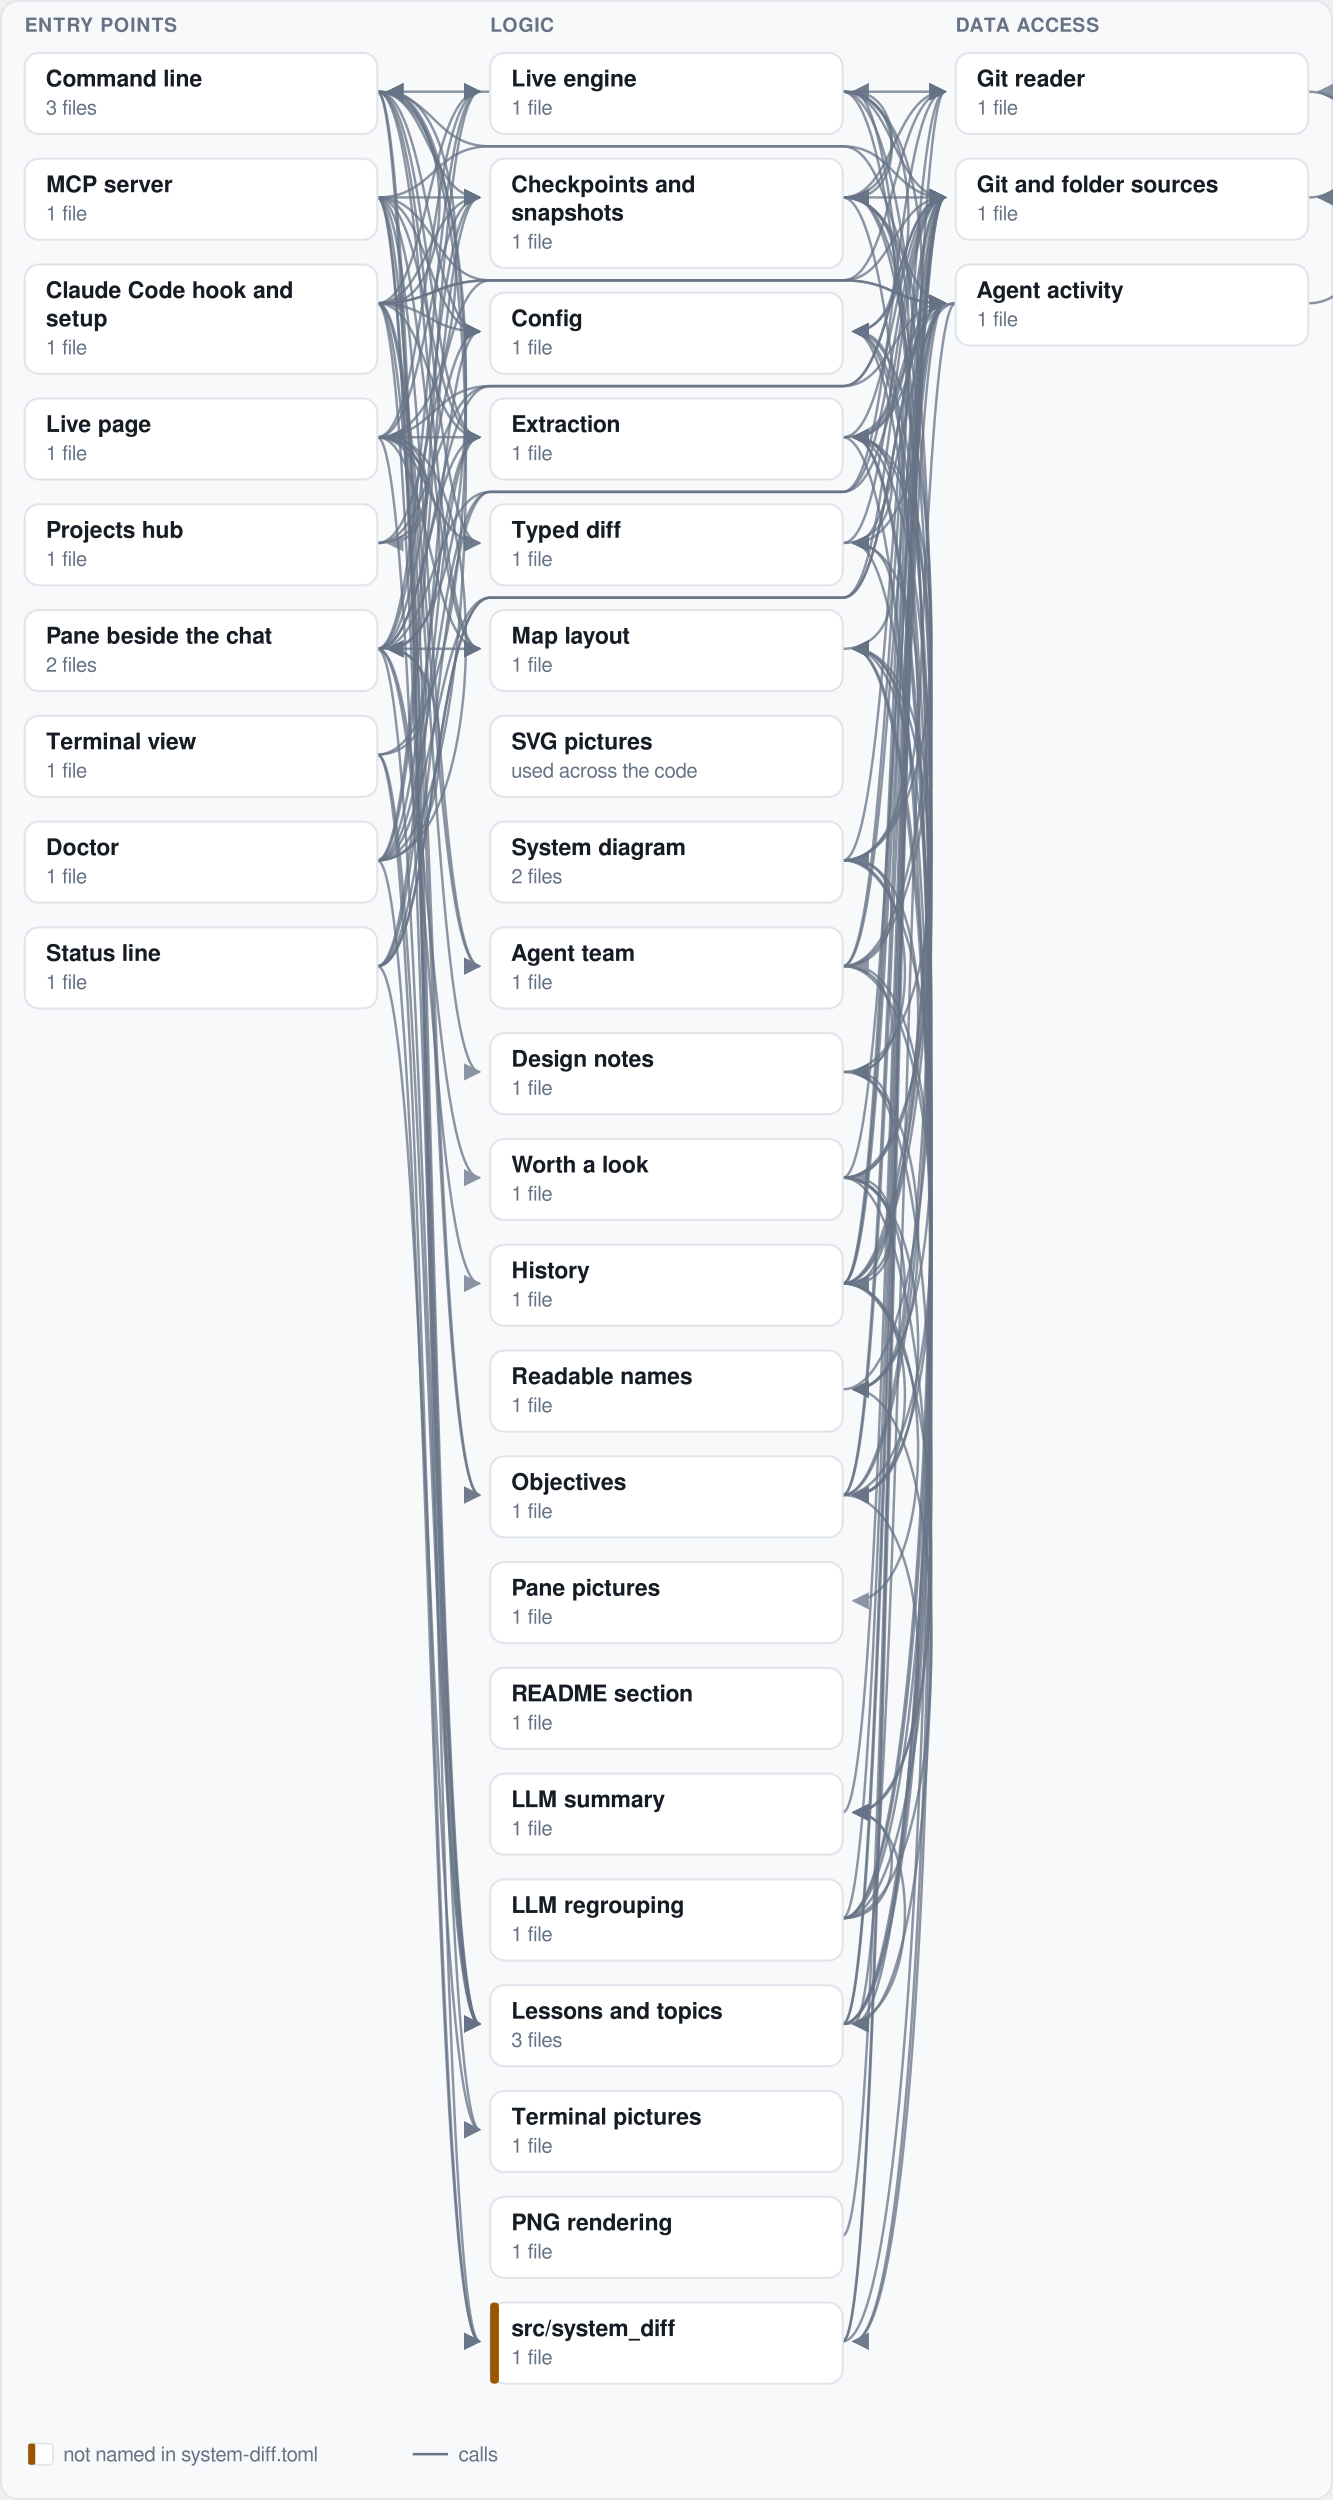
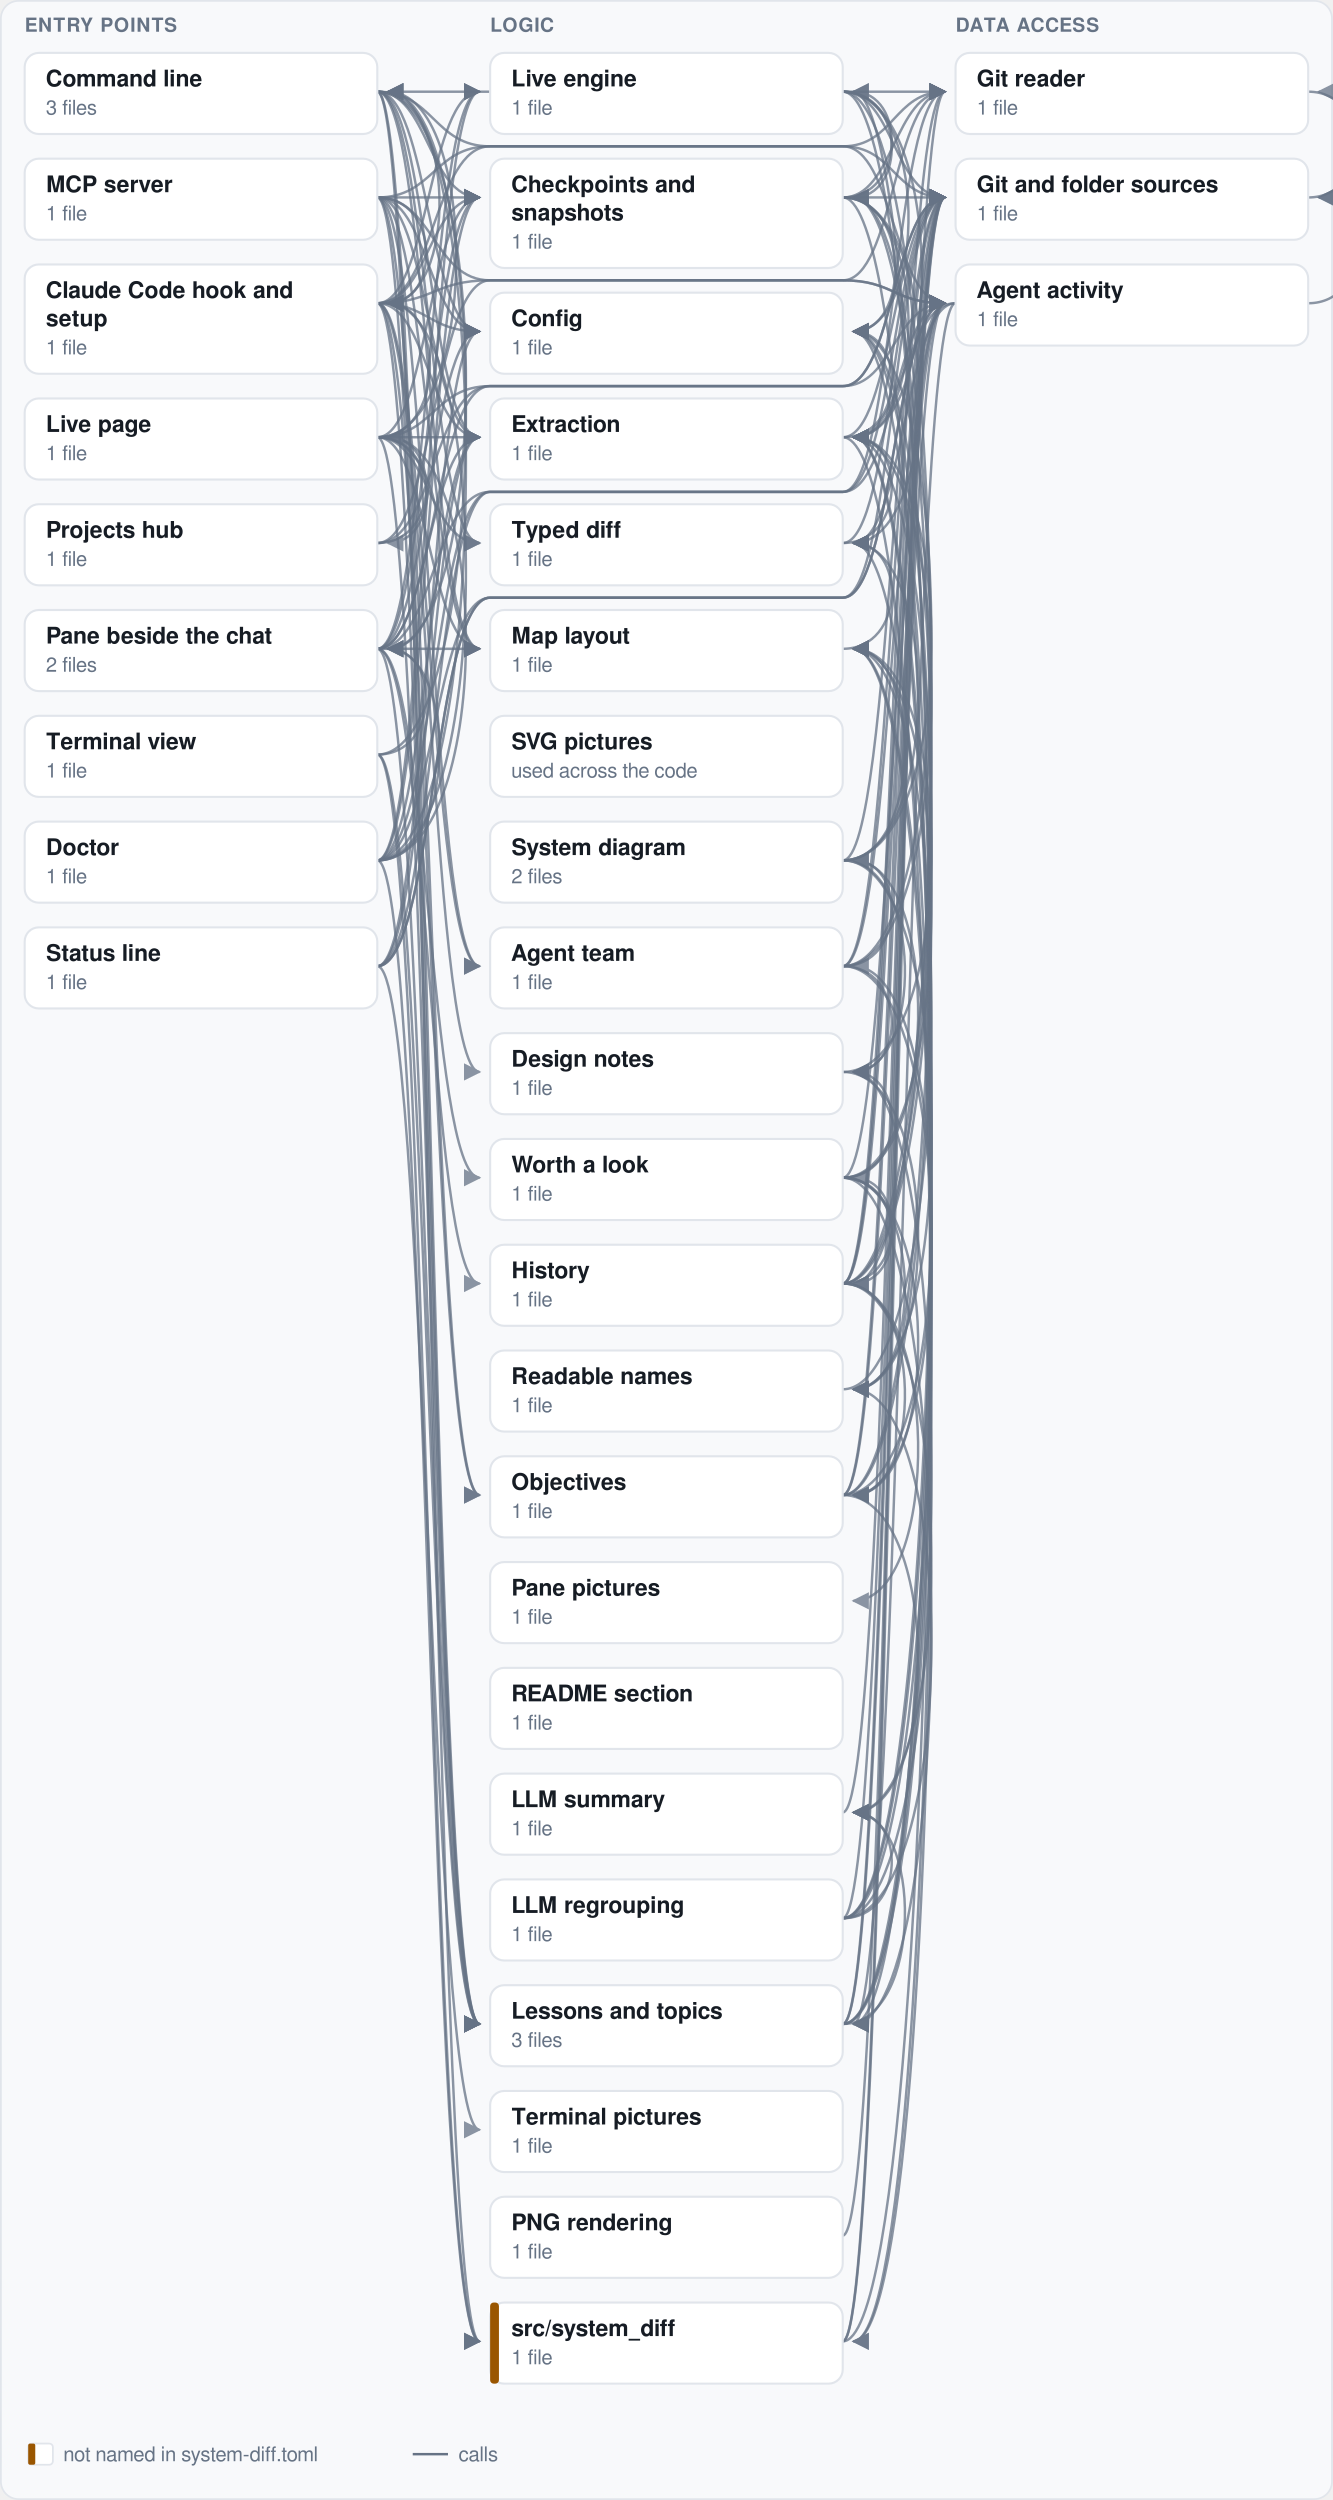
<svg xmlns="http://www.w3.org/2000/svg" width="756" height="1418" viewBox="0 0 756 1418" role="img" aria-label="System map">
  <style>
text { font-family: 'Segoe UI', FreeSans, 'Helvetica Neue', Arial, sans-serif; }
.bg { fill: #f8f9fb; stroke: #e1e5eb; }
.col { font-size: 11px; font-weight: 600; letter-spacing: .05em; fill: #667385; }
.bn .box { fill: #ffffff; stroke: #e1e5eb; stroke-width: 1.2; }
.bn.t-store .box { fill: #e8f0fc; }
.bn.legacy .box { fill: #f8f9fb; stroke: #c3cad4; stroke-dasharray: 5 4; }
.bn.legacy .bn-t { fill: #3b4655; }
.bn .band { fill: #1f5fbf; }
.bn.undeclared .band { fill: #9a5600; }
.bn.s-added .box { stroke: #157347; stroke-width: 1.8; } .bn.s-added .band { fill: #157347; }
.bn.s-changed .box { stroke: #9a5600; stroke-width: 1.8; } .bn.s-changed .band { fill: #9a5600; }
.bn.s-removed .box { stroke: #c4321c; stroke-dasharray: 5 4; fill: #fdecea; } .bn.s-removed .band { fill: #c4321c; }
.bn-t { font-size: 13px; font-weight: 600; fill: #161c24; }
.bn-s { font-size: 11.5px; fill: #667385; }
.bn-p { font-size: 11.5px; fill: #3b4655; } .bn-p.code { font-family: Consolas, Inconsolata, 'DejaVu Sans Mono', monospace; } .bn-p.more { fill: #667385; }
.bn-p.s-added { fill: #157347; font-weight: 600; } .bn-p.s-changed { fill: #9a5600; font-weight: 600; }
.bn-p.s-removed { fill: #c4321c; text-decoration: line-through; }
.be { fill: none; stroke: #667385; stroke-width: 1.4; opacity: .75; }
.be.k-data { stroke: #1f5fbf; } .be.k-network { stroke: #9a5600; stroke-dasharray: 6 4; }
.be.s-added { stroke: #157347; stroke-width: 2.2; opacity: 1; }
.be.s-removed { stroke: #c4321c; stroke-dasharray: 5 4; opacity: 1; }
.ar { fill: #667385; } .ar.k-data { fill: #1f5fbf; } .ar.k-network { fill: #9a5600; }
.ar.s-added { fill: #157347; } .ar.s-removed { fill: #c4321c; } .ar.k-person { fill: #1f5fbf; }
.halo { paint-order: stroke; stroke: #f8f9fb; stroke-width: 4px; stroke-linejoin: round; }
.lg { font-size: 11.5px; fill: #667385; }
.lg.s-added { fill: #157347; font-weight: 600; } .lg.s-changed { fill: #9a5600; font-weight: 600; }
.lg.s-removed { fill: #c4321c; font-weight: 600; }
.foot { font-size: 11.5px; fill: #3b4655; }
.st .box { fill: #ffffff; stroke: #e1e5eb; stroke-width: 1.4; }
.st.hi .box { fill: #e8f0fc; stroke: #1f5fbf; }
.st-w { font-size: 13px; font-weight: 600; fill: #161c24; }
.fl { fill: none; stroke: #667385; stroke-width: 1.4; } .fl.loop { stroke-dasharray: 4 4; }
.fl.gate { stroke: #1f5fbf; stroke-dasharray: 2 4; opacity: .7; }
.fl-note { font-size: 11.5px; fill: #667385; }
.gate .box { fill: #e8f0fc; stroke: #1f5fbf; } .gate text { font-size: 12.5px; font-weight: 600; fill: #1f5fbf; }
.exit { font-size: 12.5px; font-weight: 600; fill: #161c24; }
.lane .box { fill: #ffffff; stroke: #e1e5eb; stroke-width: 1.2; }
.lane.person .box { fill: #e8f0fc; stroke: #1f5fbf; }
.life { stroke: #c9d0da; stroke-width: 1.2; stroke-dasharray: 3 4; }
.msg { fill: none; stroke: #667385; stroke-width: 1.4; }
.msg.frame { stroke: #1f5fbf; stroke-dasharray: 5 4; } .msg.person { stroke: #1f5fbf; stroke-width: 2; }
.msg-t { font-size: 11.5px; fill: #3b4655; } .msg-t.frame { fill: #1f5fbf; } .msg-t.person { fill: #1f5fbf; font-weight: 600; }
.num circle { fill: #667385; } .num.person circle { fill: #1f5fbf; }
.num text { fill: #ffffff; font-size: 10px; font-weight: 700; }
.note .box { fill: #fff3dd; stroke: #e9c98f; } .note text { font-size: 11.5px; fill: #9a5600; }
</style>
  <defs>
    <marker id="ar-call-same" class="ar k-call s-same" viewBox="0 0 10 10" refX="9" refY="5" markerWidth="7" markerHeight="7" orient="auto-start-reverse">
      <path d="M0,0 L10,5 L0,10 z" />
    </marker>
  </defs>
  <rect class="bg" x="0.5" y="0.5" width="755" height="1417" rx="10" />
  <text class="col" x="14" y="18">ENTRY POINTS</text>
  <text class="col" x="278" y="18">LOGIC</text>
  <text class="col" x="542" y="18">DATA ACCESS</text>
  <path class="be k-call s-same" d="M542,172 C513,172 513,308 484,308" marker-end="url(#ar-call-same)" />
  <path class="be k-call s-same" d="M542,172 C513,172 513,248 484,248" marker-end="url(#ar-call-same)" />
  <path class="be k-call s-same" d="M542,172 C513,172 513,1148 484,1148" marker-end="url(#ar-call-same)" />
  <path class="be k-call s-same" d="M742,172 C778,172 778,112 748,112" marker-end="url(#ar-call-same)" />
+   <path class="be k-call s-same" d="M214,172 C243,172 243,52 272,52" marker-end="url(#ar-call-same)" />
+   <path class="be k-call s-same" d="M214,172 C243,172 243,848 272,848" marker-end="url(#ar-call-same)" />
  <path class="be k-call s-same" d="M214,172 C246,172 246,159 278,159 L478,159 C507,159 507,172 536,172" marker-end="url(#ar-call-same)" />
  <path class="be k-call s-same" d="M214,172 C243,172 243,548 272,548" marker-end="url(#ar-call-same)" />
  <path class="be k-call s-same" d="M214,172 C243,172 243,112 272,112" marker-end="url(#ar-call-same)" />
  <path class="be k-call s-same" d="M214,172 C243,172 243,188 272,188" marker-end="url(#ar-call-same)" />
  <path class="be k-call s-same" d="M214,172 C243,172 243,608 272,608" marker-end="url(#ar-call-same)" />
  <path class="be k-call s-same" d="M214,172 C243,172 243,248 272,248" marker-end="url(#ar-call-same)" />
+   <path class="be k-call s-same" d="M214,172 C246,172 246,83 278,83 L478,83 C507,83 507,52 536,52" marker-end="url(#ar-call-same)" />
  <path class="be k-call s-same" d="M214,172 C243,172 243,1148 272,1148" marker-end="url(#ar-call-same)" />
-   <path class="be k-call s-same" d="M214,172 C243,172 243,52 272,52" marker-end="url(#ar-call-same)" />
-   <path class="be k-call s-same" d="M214,172 C243,172 243,848 272,848" marker-end="url(#ar-call-same)" />
-   <path class="be k-call s-same" d="M214,172 C246,172 246,159 278,159 L478,159 C507,159 507,112 536,112" marker-end="url(#ar-call-same)" />
  <path class="be k-call s-same" d="M478,548 C514,548 514,488 484,488" marker-end="url(#ar-call-same)" />
  <path class="be k-call s-same" d="M478,548 C507,548 507,172 536,172" marker-end="url(#ar-call-same)" />
  <path class="be k-call s-same" d="M478,548 C544,548 544,188 484,188" marker-end="url(#ar-call-same)" />
  <path class="be k-call s-same" d="M478,548 C514,548 514,608 484,608" marker-end="url(#ar-call-same)" />
  <path class="be k-call s-same" d="M478,548 C544,548 544,248 484,248" marker-end="url(#ar-call-same)" />
  <path class="be k-call s-same" d="M478,548 C544,548 544,848 484,848" marker-end="url(#ar-call-same)" />
  <path class="be k-call s-same" d="M478,548 C507,548 507,112 536,112" marker-end="url(#ar-call-same)" />
  <path class="be k-call s-same" d="M478,488 C524,488 524,608 484,608" marker-end="url(#ar-call-same)" />
  <path class="be k-call s-same" d="M478,488 C524,488 524,368 484,368" marker-end="url(#ar-call-same)" />
  <path class="be k-call s-same" d="M478,488 C534,488 534,308 484,308" marker-end="url(#ar-call-same)" />
  <path class="be k-call s-same" d="M478,488 C544,488 544,248 484,248" marker-end="url(#ar-call-same)" />
  <path class="be k-call s-same" d="M478,488 C544,488 544,788 484,788" marker-end="url(#ar-call-same)" />
  <path class="be k-call s-same" d="M478,488 C507,488 507,112 536,112" marker-end="url(#ar-call-same)" />
+   <path class="be k-call s-same" d="M214,52 C260,52 260,172 220,172" marker-end="url(#ar-call-same)" />
  <path class="be k-call s-same" d="M214,52 C280,52 280,368 220,368" marker-end="url(#ar-call-same)" />
-   <path class="be k-call s-same" d="M214,52 C260,52 260,172 220,172" marker-end="url(#ar-call-same)" />
  <path class="be k-call s-same" d="M214,52 C243,52 243,188 272,188" marker-end="url(#ar-call-same)" />
  <path class="be k-call s-same" d="M214,52 C243,52 243,248 272,248" marker-end="url(#ar-call-same)" />
  <path class="be k-call s-same" d="M214,52 C243,52 243,368 272,368" marker-end="url(#ar-call-same)" />
  <path class="be k-call s-same" d="M214,52 C243,52 243,1148 272,1148" marker-end="url(#ar-call-same)" />
  <path class="be k-call s-same" d="M214,52 C243,52 243,1328 272,1328" marker-end="url(#ar-call-same)" />
  <path class="be k-call s-same" d="M214,52 C246,52 246,83 278,83 L478,83 C507,83 507,172 536,172" marker-end="url(#ar-call-same)" />
  <path class="be k-call s-same" d="M214,52 C243,52 243,112 272,112" marker-end="url(#ar-call-same)" />
  <path class="be k-call s-same" d="M214,52 C243,52 243,308 272,308" marker-end="url(#ar-call-same)" />
  <path class="be k-call s-same" d="M478,112 C526.7,112 526.7,248 484,248" marker-end="url(#ar-call-same)" />
  <path class="be k-call s-same" d="M478,112 C516.7,112 516.7,188 484,188" marker-end="url(#ar-call-same)" />
  <path class="be k-call s-same" d="M478,112 C536.7,112 536.7,308 484,308" marker-end="url(#ar-call-same)" />
  <path class="be k-call s-same" d="M478,112 C507,112 507,52 536,52" marker-end="url(#ar-call-same)" />
  <path class="be k-call s-same" d="M478,112 C514,112 514,52 484,52" marker-end="url(#ar-call-same)" />
  <path class="be k-call s-same" d="M478,112 C507,112 507,112 536,112" marker-end="url(#ar-call-same)" />
  <path class="be k-call s-same" d="M478,112 C544,112 544,1328 484,1328" marker-end="url(#ar-call-same)" />
  <path class="be k-call s-same" d="M478,608 C544,608 544,368 484,368" marker-end="url(#ar-call-same)" />
  <path class="be k-call s-same" d="M478,608 C534,608 534,788 484,788" marker-end="url(#ar-call-same)" />
  <path class="be k-call s-same" d="M478,308 C507,308 507,112 536,112" marker-end="url(#ar-call-same)" />
  <path class="be k-call s-same" d="M478,308 C514,308 514,248 484,248" marker-end="url(#ar-call-same)" />
  <path class="be k-call s-same" d="M214,488 C246,488 246,279 278,279 L478,279 C507,279 507,112 536,112" marker-end="url(#ar-call-same)" />
+   <path class="be k-call s-same" d="M214,488 C243,488 243,52 272,52" marker-end="url(#ar-call-same)" />
  <path class="be k-call s-same" d="M214,488 C246,488 246,339 278,339 L478,339 C507,339 507,172 536,172" marker-end="url(#ar-call-same)" />
+   <path class="be k-call s-same" d="M214,488 C280,488 280,172 220,172" marker-end="url(#ar-call-same)" />
  <path class="be k-call s-same" d="M214,488 C280,488 280,52 220,52" marker-end="url(#ar-call-same)" />
  <path class="be k-call s-same" d="M214,488 C243,488 243,112 272,112" marker-end="url(#ar-call-same)" />
  <path class="be k-call s-same" d="M214,488 C243,488 243,248 272,248" marker-end="url(#ar-call-same)" />
-   <path class="be k-call s-same" d="M214,488 C243,488 243,52 272,52" marker-end="url(#ar-call-same)" />
  <path class="be k-call s-same" d="M214,488 C260,488 260,368 220,368" marker-end="url(#ar-call-same)" />
  <path class="be k-call s-same" d="M214,488 C243,488 243,1328 272,1328" marker-end="url(#ar-call-same)" />
  <path class="be k-call s-same" d="M214,488 C280,488 280,248 220,248" marker-end="url(#ar-call-same)" />
  <path class="be k-call s-same" d="M478,248 C514,248 514,188 484,188" marker-end="url(#ar-call-same)" />
  <path class="be k-call s-same" d="M478,248 C507,248 507,112 536,112" marker-end="url(#ar-call-same)" />
  <path class="be k-call s-same" d="M478,248 C544,248 544,1328 484,1328" marker-end="url(#ar-call-same)" />
  <path class="be k-call s-same" d="M742,52 C778,52 778,112 748,112" marker-end="url(#ar-call-same)" />
  <path class="be k-call s-same" d="M478,368 C514,368 514,308 484,308" marker-end="url(#ar-call-same)" />
  <path class="be k-call s-same" d="M478,728 C514,728 514,668 484,668" marker-end="url(#ar-call-same)" />
  <path class="be k-call s-same" d="M478,728 C507,728 507,172 536,172" marker-end="url(#ar-call-same)" />
  <path class="be k-call s-same" d="M478,728 C544,728 544,248 484,248" marker-end="url(#ar-call-same)" />
  <path class="be k-call s-same" d="M478,728 C507,728 507,112 536,112" marker-end="url(#ar-call-same)" />
  <path class="be k-call s-same" d="M478,728 C534,728 534,908 484,908" marker-end="url(#ar-call-same)" />
  <path class="be k-call s-same" d="M478,728 C507,728 507,52 536,52" marker-end="url(#ar-call-same)" />
  <path class="be k-call s-same" d="M478,728 C544,728 544,1028 484,1028" marker-end="url(#ar-call-same)" />
  <path class="be k-call s-same" d="M478,728 C524,728 524,848 484,848" marker-end="url(#ar-call-same)" />
  <path class="be k-call s-same" d="M478,728 C544,728 544,112 484,112" marker-end="url(#ar-call-same)" />
  <path class="be k-call s-same" d="M478,728 C544,728 544,188 484,188" marker-end="url(#ar-call-same)" />
  <path class="be k-call s-same" d="M214,308 C246,308 246,159 278,159 L478,159 C507,159 507,52 536,52" marker-end="url(#ar-call-same)" />
  <path class="be k-call s-same" d="M214,308 C246,308 246,219 278,219 L478,219 C507,219 507,112 536,112" marker-end="url(#ar-call-same)" />
  <path class="be k-call s-same" d="M214,308 C250,308 250,248 220,248" marker-end="url(#ar-call-same)" />
  <path class="be k-call s-same" d="M478,668 C507,668 507,172 536,172" marker-end="url(#ar-call-same)" />
  <path class="be k-call s-same" d="M478,668 C534,668 534,488 484,488" marker-end="url(#ar-call-same)" />
  <path class="be k-call s-same" d="M478,668 C514,668 514,608 484,608" marker-end="url(#ar-call-same)" />
  <path class="be k-call s-same" d="M478,668 C544,668 544,368 484,368" marker-end="url(#ar-call-same)" />
  <path class="be k-call s-same" d="M478,668 C514,668 514,728 484,728" marker-end="url(#ar-call-same)" />
  <path class="be k-call s-same" d="M478,668 C544,668 544,1148 484,1148" marker-end="url(#ar-call-same)" />
  <path class="be k-call s-same" d="M478,668 C524,668 524,788 484,788" marker-end="url(#ar-call-same)" />
  <path class="be k-call s-same" d="M478,668 C534,668 534,848 484,848" marker-end="url(#ar-call-same)" />
  <path class="be k-call s-same" d="M478,1148 C507,1148 507,172 536,172" marker-end="url(#ar-call-same)" />
  <path class="be k-call s-same" d="M478,1148 C544,1148 544,308 484,308" marker-end="url(#ar-call-same)" />
  <path class="be k-call s-same" d="M478,1148 C544,1148 544,248 484,248" marker-end="url(#ar-call-same)" />
  <path class="be k-call s-same" d="M478,1148 C544,1148 544,368 484,368" marker-end="url(#ar-call-same)" />
  <path class="be k-call s-same" d="M478,1148 C524,1148 524,1028 484,1028" marker-end="url(#ar-call-same)" />
  <path class="be k-call s-same" d="M478,1148 C507,1148 507,112 536,112" marker-end="url(#ar-call-same)" />
  <path class="be k-call s-same" d="M478,52 C507,52 507,52 536,52" marker-end="url(#ar-call-same)" />
  <path class="be k-call s-same" d="M478,52 C514,52 514,112 484,112" marker-end="url(#ar-call-same)" />
  <path class="be k-call s-same" d="M478,52 C507,52 507,112 536,112" marker-end="url(#ar-call-same)" />
  <path class="be k-call s-same" d="M278,52 C249,52 249,52 220,52" marker-end="url(#ar-call-same)" />
  <path class="be k-call s-same" d="M478,52 C526.7,52 526.7,188 484,188" marker-end="url(#ar-call-same)" />
  <path class="be k-call s-same" d="M478,52 C536.7,52 536.7,248 484,248" marker-end="url(#ar-call-same)" />
  <path class="be k-call s-same" d="M478,52 C544,52 544,728 484,728" marker-end="url(#ar-call-same)" />
  <path class="be k-call s-same" d="M478,52 C544,52 544,1148 484,1148" marker-end="url(#ar-call-same)" />
  <path class="be k-call s-same" d="M214,112 C243,112 243,248 272,248" marker-end="url(#ar-call-same)" />
  <path class="be k-call s-same" d="M214,112 C243,112 243,848 272,848" marker-end="url(#ar-call-same)" />
  <path class="be k-call s-same" d="M214,112 C246,112 246,159 278,159 L478,159 C507,159 507,172 536,172" marker-end="url(#ar-call-same)" />
+   <path class="be k-call s-same" d="M214,112 C250,112 250,172 220,172" marker-end="url(#ar-call-same)" />
  <path class="be k-call s-same" d="M214,112 C243,112 243,548 272,548" marker-end="url(#ar-call-same)" />
  <path class="be k-call s-same" d="M214,112 C243,112 243,112 272,112" marker-end="url(#ar-call-same)" />
  <path class="be k-call s-same" d="M214,112 C243,112 243,188 272,188" marker-end="url(#ar-call-same)" />
  <path class="be k-call s-same" d="M214,112 C243,112 243,368 272,368" marker-end="url(#ar-call-same)" />
  <path class="be k-call s-same" d="M214,112 C243,112 243,1148 272,1148" marker-end="url(#ar-call-same)" />
  <path class="be k-call s-same" d="M214,112 C246,112 246,83 278,83 L478,83 C507,83 507,112 536,112" marker-end="url(#ar-call-same)" />
-   <path class="be k-call s-same" d="M214,112 C243,112 243,1208 272,1208" marker-end="url(#ar-call-same)" />
  <path class="be k-call s-same" d="M478,788 C544,788 544,368 484,368" marker-end="url(#ar-call-same)" />
  <path class="be k-call s-same" d="M478,1028 C507,1028 507,112 536,112" marker-end="url(#ar-call-same)" />
  <path class="be k-call s-same" d="M478,848 C507,848 507,172 536,172" marker-end="url(#ar-call-same)" />
  <path class="be k-call s-same" d="M478,848 C544,848 544,548 484,548" marker-end="url(#ar-call-same)" />
  <path class="be k-call s-same" d="M478,848 C544,848 544,112 484,112" marker-end="url(#ar-call-same)" />
  <path class="be k-call s-same" d="M478,848 C544,848 544,188 484,188" marker-end="url(#ar-call-same)" />
  <path class="be k-call s-same" d="M478,848 C534,848 534,1028 484,1028" marker-end="url(#ar-call-same)" />
  <path class="be k-call s-same" d="M478,848 C507,848 507,112 536,112" marker-end="url(#ar-call-same)" />
  <path class="be k-call s-same" d="M214,368 C243,368 243,728 272,728" marker-end="url(#ar-call-same)" />
  <path class="be k-call s-same" d="M214,368 C243,368 243,112 272,112" marker-end="url(#ar-call-same)" />
  <path class="be k-call s-same" d="M214,368 C243,368 243,1148 272,1148" marker-end="url(#ar-call-same)" />
  <path class="be k-call s-same" d="M214,368 C243,368 243,188 272,188" marker-end="url(#ar-call-same)" />
  <path class="be k-call s-same" d="M214,368 C243,368 243,248 272,248" marker-end="url(#ar-call-same)" />
  <path class="be k-call s-same" d="M214,368 C246,368 246,279 278,279 L478,279 C507,279 507,172 536,172" marker-end="url(#ar-call-same)" />
  <path class="be k-call s-same" d="M214,368 C243,368 243,368 272,368" marker-end="url(#ar-call-same)" />
  <path class="be k-call s-same" d="M214,368 C243,368 243,668 272,668" marker-end="url(#ar-call-same)" />
  <path class="be k-call s-same" d="M214,368 C243,368 243,52 272,52" marker-end="url(#ar-call-same)" />
  <path class="be k-call s-same" d="M214,368 C246,368 246,219 278,219 L478,219 C507,219 507,112 536,112" marker-end="url(#ar-call-same)" />
  <path class="be k-call s-same" d="M478,1268 C507,1268 507,112 536,112" marker-end="url(#ar-call-same)" />
  <path class="be k-call s-same" d="M478,1088 C544,1088 544,188 484,188" marker-end="url(#ar-call-same)" />
  <path class="be k-call s-same" d="M478,1088 C544,1088 544,608 484,608" marker-end="url(#ar-call-same)" />
  <path class="be k-call s-same" d="M478,1088 C544,1088 544,248 484,248" marker-end="url(#ar-call-same)" />
  <path class="be k-call s-same" d="M478,1088 C544,1088 544,368 484,368" marker-end="url(#ar-call-same)" />
  <path class="be k-call s-same" d="M478,1088 C544,1088 544,788 484,788" marker-end="url(#ar-call-same)" />
  <path class="be k-call s-same" d="M478,1088 C514,1088 514,1028 484,1028" marker-end="url(#ar-call-same)" />
  <path class="be k-call s-same" d="M478,1088 C507,1088 507,112 536,112" marker-end="url(#ar-call-same)" />
  <path class="be k-call s-same" d="M742,112 C778,112 778,52 748,52" marker-end="url(#ar-call-same)" />
  <path class="be k-call s-same" d="M478,1328 C507,1328 507,52 536,52" marker-end="url(#ar-call-same)" />
  <path class="be k-call s-same" d="M478,1328 C544,1328 544,52 484,52" marker-end="url(#ar-call-same)" />
  <path class="be k-call s-same" d="M478,1328 C507,1328 507,112 536,112" marker-end="url(#ar-call-same)" />
  <path class="be k-call s-same" d="M214,548 C246,548 246,339 278,339 L478,339 C507,339 507,172 536,172" marker-end="url(#ar-call-same)" />
  <path class="be k-call s-same" d="M214,548 C243,548 243,188 272,188" marker-end="url(#ar-call-same)" />
  <path class="be k-call s-same" d="M214,548 C243,548 243,248 272,248" marker-end="url(#ar-call-same)" />
  <path class="be k-call s-same" d="M214,548 C246,548 246,279 278,279 L478,279 C507,279 507,52 536,52" marker-end="url(#ar-call-same)" />
  <path class="be k-call s-same" d="M214,548 C246,548 246,339 278,339 L478,339 C507,339 507,112 536,112" marker-end="url(#ar-call-same)" />
  <path class="be k-call s-same" d="M214,548 C243,548 243,1208 272,1208" marker-end="url(#ar-call-same)" />
  <path class="be k-call s-same" d="M214,428 C250,428 250,368 220,368" marker-end="url(#ar-call-same)" />
  <path class="be k-call s-same" d="M214,428 C280,428 280,52 220,52" marker-end="url(#ar-call-same)" />
  <path class="be k-call s-same" d="M214,428 C243,428 243,1148 272,1148" marker-end="url(#ar-call-same)" />
  <path class="be k-call s-same" d="M214,428 C243,428 243,1328 272,1328" marker-end="url(#ar-call-same)" />
  <path class="be k-call s-same" d="M214,248 C272.7,248 272.7,52 220,52" marker-end="url(#ar-call-same)" />
  <path class="be k-call s-same" d="M214,248 C260,248 260,368 220,368" marker-end="url(#ar-call-same)" />
  <path class="be k-call s-same" d="M214,248 C246,248 246,219 278,219 L478,219 C507,219 507,172 536,172" marker-end="url(#ar-call-same)" />
+   <path class="be k-call s-same" d="M214,248 C252.7,248 252.7,172 220,172" marker-end="url(#ar-call-same)" />
  <path class="be k-call s-same" d="M214,248 C243,248 243,112 272,112" marker-end="url(#ar-call-same)" />
  <path class="be k-call s-same" d="M214,248 C243,248 243,308 272,308" marker-end="url(#ar-call-same)" />
  <path class="be k-call s-same" d="M214,248 C243,248 243,248 272,248" marker-end="url(#ar-call-same)" />
  <path class="be k-call s-same" d="M214,248 C243,248 243,368 272,368" marker-end="url(#ar-call-same)" />
  <path class="be k-call s-same" d="M214,248 C250,248 250,308 220,308" marker-end="url(#ar-call-same)" />
  <path class="be k-call s-same" d="M214,248 C243,248 243,1148 272,1148" marker-end="url(#ar-call-same)" />
-   <path class="be k-call s-same" d="M214,248 C243,248 243,52 272,52" marker-end="url(#ar-call-same)" />
  <g class="bn t-component s-same" transform="translate(14,30)">
    <rect class="box" width="200" height="46" rx="8" />
    <text x="12" y="19" class="bn-t">Command line</text>
    <text x="12" y="35" class="bn-s">3 files</text>
  </g>
  <g class="bn t-component s-same" transform="translate(14,90)">
    <rect class="box" width="200" height="46" rx="8" />
    <text x="12" y="19" class="bn-t">MCP server</text>
    <text x="12" y="35" class="bn-s">1 file</text>
  </g>
  <g class="bn t-component s-same" transform="translate(14,150)">
    <rect class="box" width="200" height="62" rx="8" />
    <text x="12" y="19" class="bn-t">Claude Code hook and</text>
    <text x="12" y="35" class="bn-t">setup</text>
    <text x="12" y="51" class="bn-s">1 file</text>
  </g>
  <g class="bn t-component s-same" transform="translate(14,226)">
    <rect class="box" width="200" height="46" rx="8" />
    <text x="12" y="19" class="bn-t">Live page</text>
    <text x="12" y="35" class="bn-s">1 file</text>
  </g>
  <g class="bn t-component s-same" transform="translate(14,286)">
    <rect class="box" width="200" height="46" rx="8" />
    <text x="12" y="19" class="bn-t">Projects hub</text>
    <text x="12" y="35" class="bn-s">1 file</text>
  </g>
  <g class="bn t-component s-same" transform="translate(278,30)">
    <rect class="box" width="200" height="46" rx="8" />
    <text x="12" y="19" class="bn-t">Live engine</text>
    <text x="12" y="35" class="bn-s">1 file</text>
  </g>
  <g class="bn t-component s-same" transform="translate(542,30)">
    <rect class="box" width="200" height="46" rx="8" />
    <text x="12" y="19" class="bn-t">Git reader</text>
    <text x="12" y="35" class="bn-s">1 file</text>
  </g>
  <g class="bn t-component s-same" transform="translate(14,346)">
    <rect class="box" width="200" height="46" rx="8" />
    <text x="12" y="19" class="bn-t">Pane beside the chat</text>
    <text x="12" y="35" class="bn-s">2 files</text>
  </g>
  <g class="bn t-component s-same" transform="translate(14,406)">
    <rect class="box" width="200" height="46" rx="8" />
    <text x="12" y="19" class="bn-t">Terminal view</text>
    <text x="12" y="35" class="bn-s">1 file</text>
  </g>
  <g class="bn t-component s-same" transform="translate(14,466)">
    <rect class="box" width="200" height="46" rx="8" />
    <text x="12" y="19" class="bn-t">Doctor</text>
    <text x="12" y="35" class="bn-s">1 file</text>
  </g>
  <g class="bn t-component s-same" transform="translate(14,526)">
    <rect class="box" width="200" height="46" rx="8" />
    <text x="12" y="19" class="bn-t">Status line</text>
    <text x="12" y="35" class="bn-s">1 file</text>
  </g>
  <g class="bn t-component s-same" transform="translate(278,90)">
    <rect class="box" width="200" height="62" rx="8" />
    <text x="12" y="19" class="bn-t">Checkpoints and</text>
    <text x="12" y="35" class="bn-t">snapshots</text>
    <text x="12" y="51" class="bn-s">1 file</text>
  </g>
  <g class="bn t-component s-same" transform="translate(278,166)">
    <rect class="box" width="200" height="46" rx="8" />
    <text x="12" y="19" class="bn-t">Config</text>
    <text x="12" y="35" class="bn-s">1 file</text>
  </g>
  <g class="bn t-component s-same" transform="translate(278,226)">
    <rect class="box" width="200" height="46" rx="8" />
    <text x="12" y="19" class="bn-t">Extraction</text>
    <text x="12" y="35" class="bn-s">1 file</text>
  </g>
  <g class="bn t-component s-same" transform="translate(278,286)">
    <rect class="box" width="200" height="46" rx="8" />
    <text x="12" y="19" class="bn-t">Typed diff</text>
    <text x="12" y="35" class="bn-s">1 file</text>
  </g>
  <g class="bn t-component s-same" transform="translate(278,346)">
    <rect class="box" width="200" height="46" rx="8" />
    <text x="12" y="19" class="bn-t">Map layout</text>
    <text x="12" y="35" class="bn-s">1 file</text>
  </g>
  <g class="bn t-component s-same" transform="translate(278,406)">
    <rect class="box" width="200" height="46" rx="8" />
    <text x="12" y="19" class="bn-t">SVG pictures</text>
    <text x="12" y="35" class="bn-s">used across the code</text>
  </g>
  <g class="bn t-component s-same" transform="translate(278,466)">
    <rect class="box" width="200" height="46" rx="8" />
    <text x="12" y="19" class="bn-t">System diagram</text>
    <text x="12" y="35" class="bn-s">2 files</text>
  </g>
  <g class="bn t-component s-same" transform="translate(278,526)">
    <rect class="box" width="200" height="46" rx="8" />
    <text x="12" y="19" class="bn-t">Agent team</text>
    <text x="12" y="35" class="bn-s">1 file</text>
  </g>
  <g class="bn t-component s-same" transform="translate(278,586)">
    <rect class="box" width="200" height="46" rx="8" />
    <text x="12" y="19" class="bn-t">Design notes</text>
    <text x="12" y="35" class="bn-s">1 file</text>
  </g>
  <g class="bn t-component s-same" transform="translate(278,646)">
    <rect class="box" width="200" height="46" rx="8" />
    <text x="12" y="19" class="bn-t">Worth a look</text>
    <text x="12" y="35" class="bn-s">1 file</text>
  </g>
  <g class="bn t-component s-same" transform="translate(278,706)">
    <rect class="box" width="200" height="46" rx="8" />
    <text x="12" y="19" class="bn-t">History</text>
    <text x="12" y="35" class="bn-s">1 file</text>
  </g>
  <g class="bn t-component s-same" transform="translate(278,766)">
    <rect class="box" width="200" height="46" rx="8" />
    <text x="12" y="19" class="bn-t">Readable names</text>
    <text x="12" y="35" class="bn-s">1 file</text>
  </g>
  <g class="bn t-component s-same" transform="translate(278,826)">
    <rect class="box" width="200" height="46" rx="8" />
    <text x="12" y="19" class="bn-t">Objectives</text>
    <text x="12" y="35" class="bn-s">1 file</text>
  </g>
  <g class="bn t-component s-same" transform="translate(278,886)">
    <rect class="box" width="200" height="46" rx="8" />
    <text x="12" y="19" class="bn-t">Pane pictures</text>
    <text x="12" y="35" class="bn-s">1 file</text>
  </g>
  <g class="bn t-component s-same" transform="translate(278,946)">
    <rect class="box" width="200" height="46" rx="8" />
    <text x="12" y="19" class="bn-t">README section</text>
    <text x="12" y="35" class="bn-s">1 file</text>
  </g>
  <g class="bn t-component s-same" transform="translate(278,1006)">
    <rect class="box" width="200" height="46" rx="8" />
    <text x="12" y="19" class="bn-t">LLM summary</text>
    <text x="12" y="35" class="bn-s">1 file</text>
  </g>
  <g class="bn t-component s-same" transform="translate(278,1066)">
    <rect class="box" width="200" height="46" rx="8" />
    <text x="12" y="19" class="bn-t">LLM regrouping</text>
    <text x="12" y="35" class="bn-s">1 file</text>
  </g>
  <g class="bn t-component s-same" transform="translate(278,1126)">
    <rect class="box" width="200" height="46" rx="8" />
    <text x="12" y="19" class="bn-t">Lessons and topics</text>
    <text x="12" y="35" class="bn-s">3 files</text>
  </g>
  <g class="bn t-component s-same" transform="translate(278,1186)">
    <rect class="box" width="200" height="46" rx="8" />
    <text x="12" y="19" class="bn-t">Terminal pictures</text>
    <text x="12" y="35" class="bn-s">1 file</text>
  </g>
  <g class="bn t-component s-same" transform="translate(278,1246)">
    <rect class="box" width="200" height="46" rx="8" />
    <text x="12" y="19" class="bn-t">PNG rendering</text>
    <text x="12" y="35" class="bn-s">1 file</text>
  </g>
  <g class="bn t-component s-same" transform="translate(542,90)">
    <rect class="box" width="200" height="46" rx="8" />
    <text x="12" y="19" class="bn-t">Git and folder sources</text>
    <text x="12" y="35" class="bn-s">1 file</text>
  </g>
  <g class="bn t-component s-same" transform="translate(542,150)">
    <rect class="box" width="200" height="46" rx="8" />
    <text x="12" y="19" class="bn-t">Agent activity</text>
    <text x="12" y="35" class="bn-s">1 file</text>
  </g>
  <g class="bn t-component s-same undeclared" transform="translate(278,1306)">
    <rect class="box" width="200" height="46" rx="8" />
    <rect class="band" width="5" height="46" rx="2" />
    <text x="12" y="19" class="bn-t">src/system_diff</text>
    <text x="12" y="35" class="bn-s">1 file</text>
  </g>
  <rect x="16" y="1386" width="14" height="12" rx="2" fill="#ffffff" stroke="#e1e5eb" />
  <rect x="16" y="1386" width="4" height="12" rx="1" fill="#9a5600" />
  <text x="36" y="1396" class="lg">not named in system-diff.toml</text>
  <path class="be k-call" d="M234.1,1392 L254.1,1392" style="opacity:1" />
  <text x="260.1" y="1396" class="lg">calls</text>
</svg>
